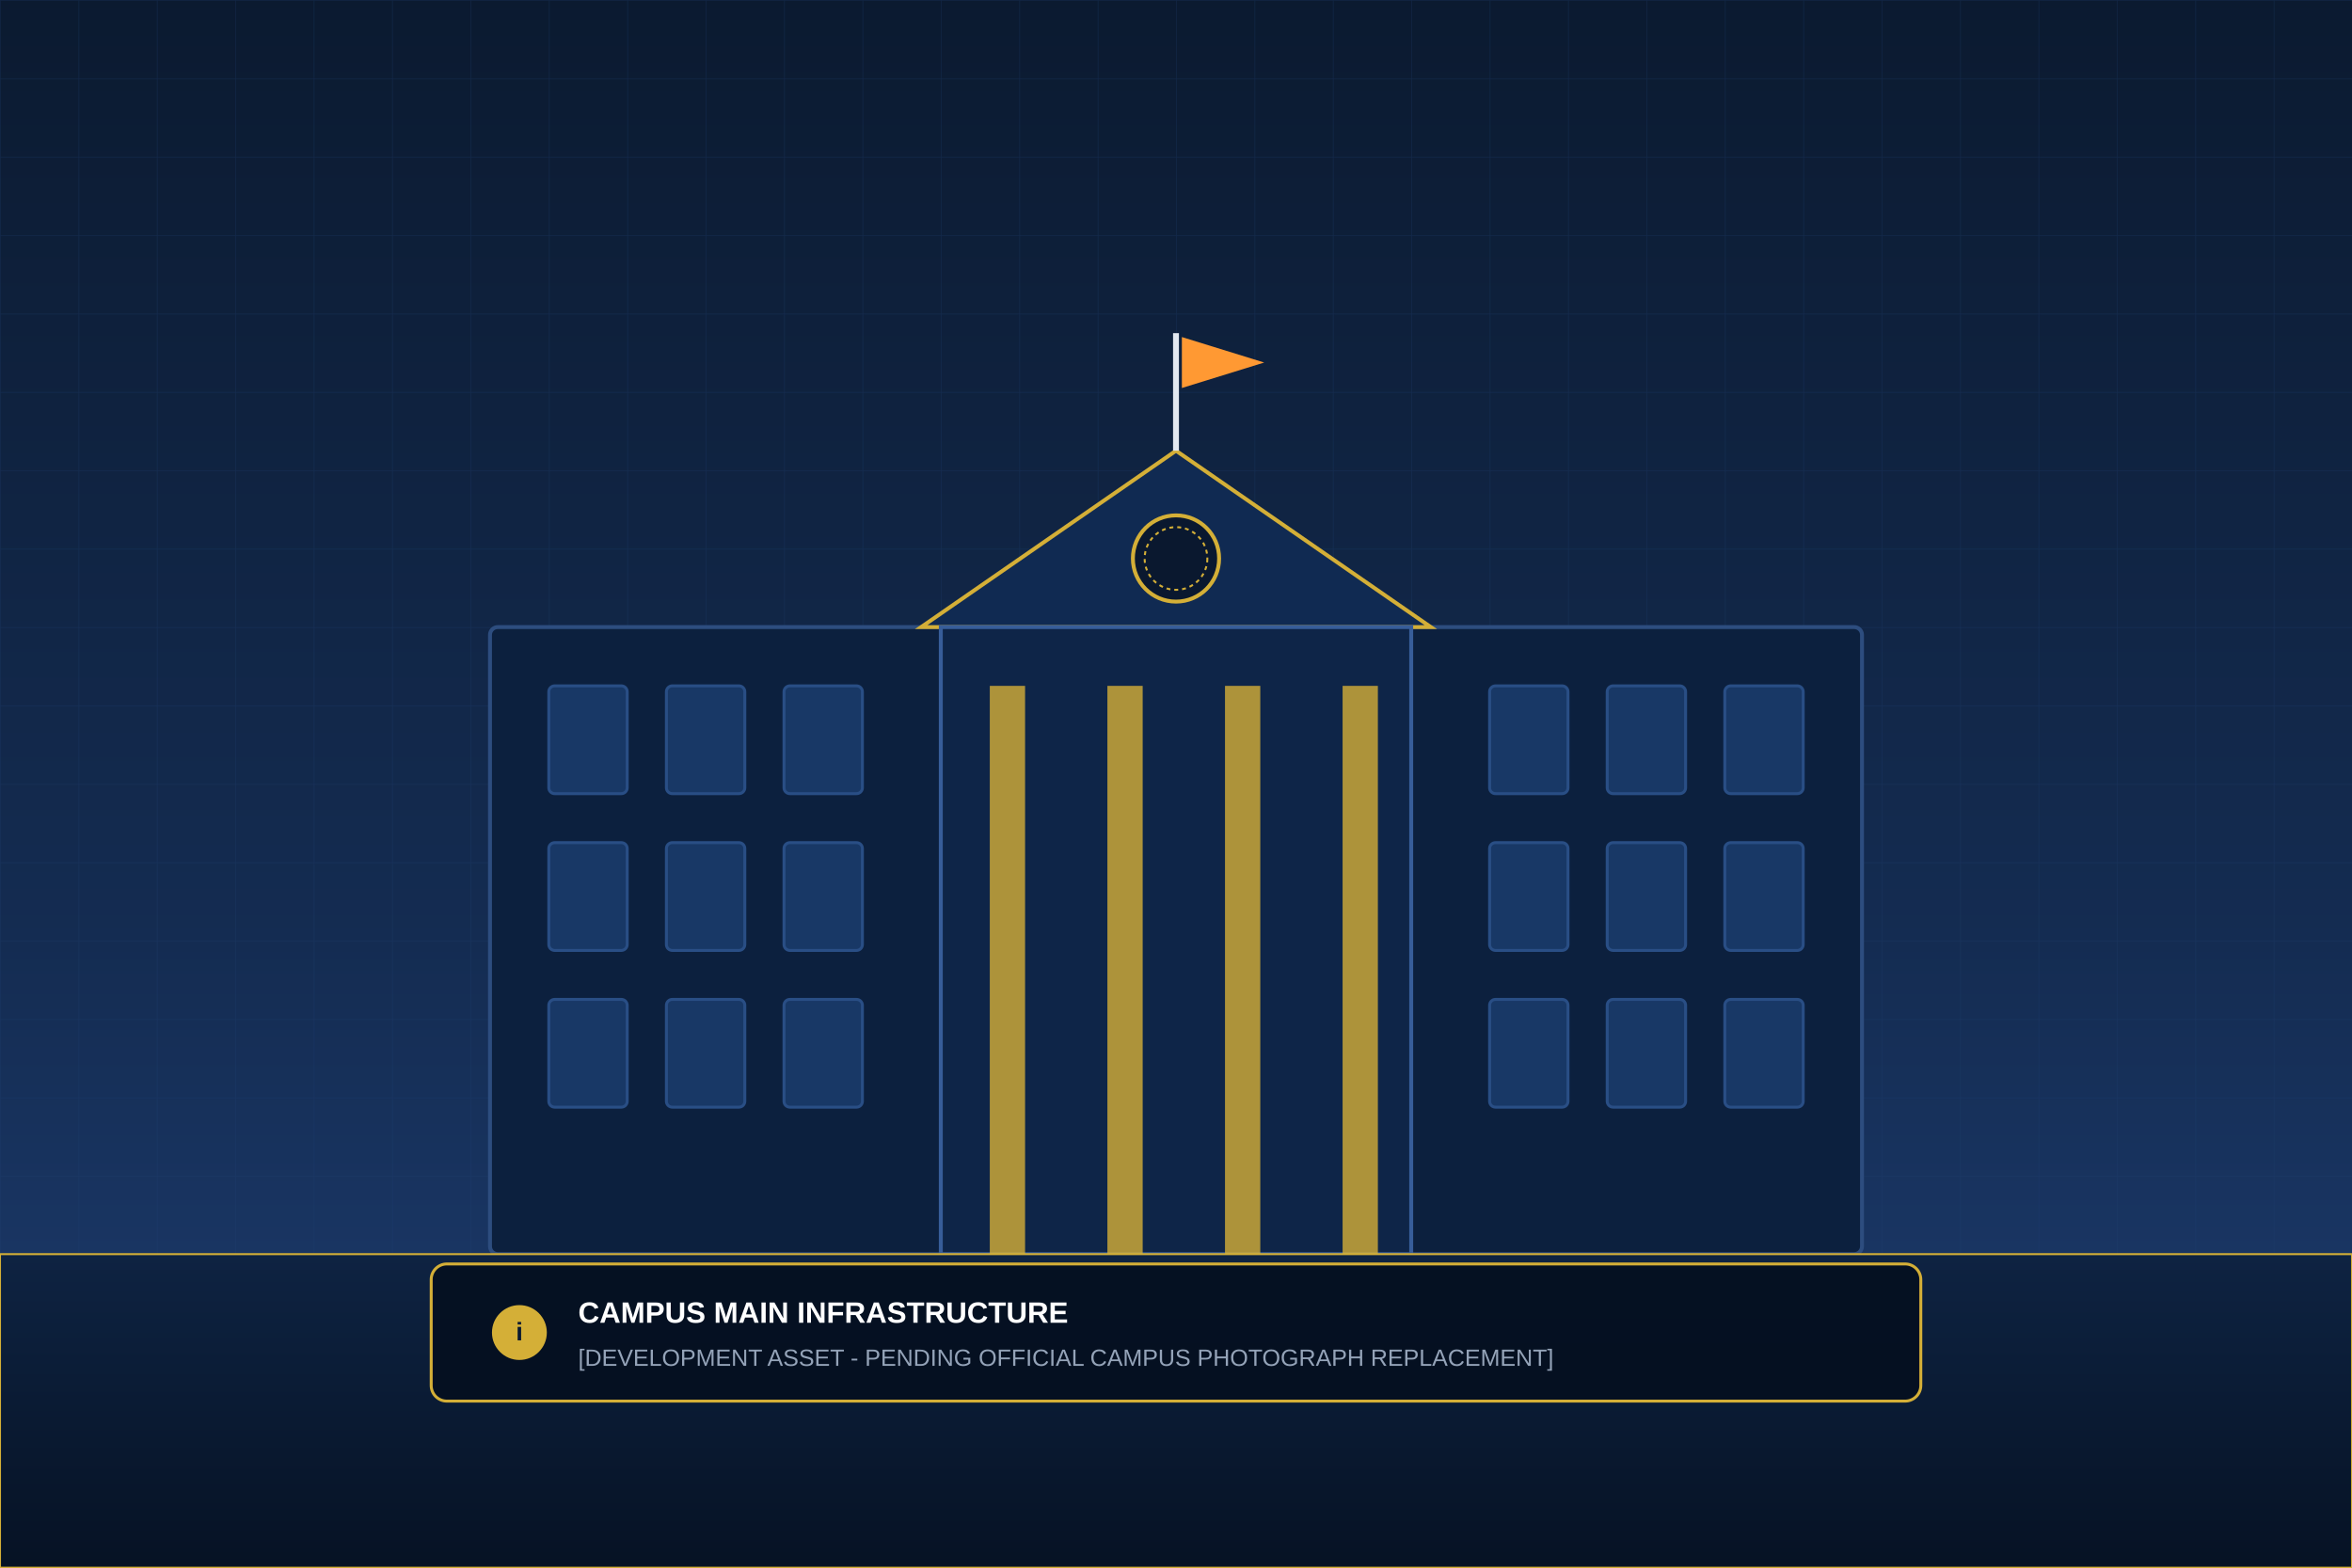
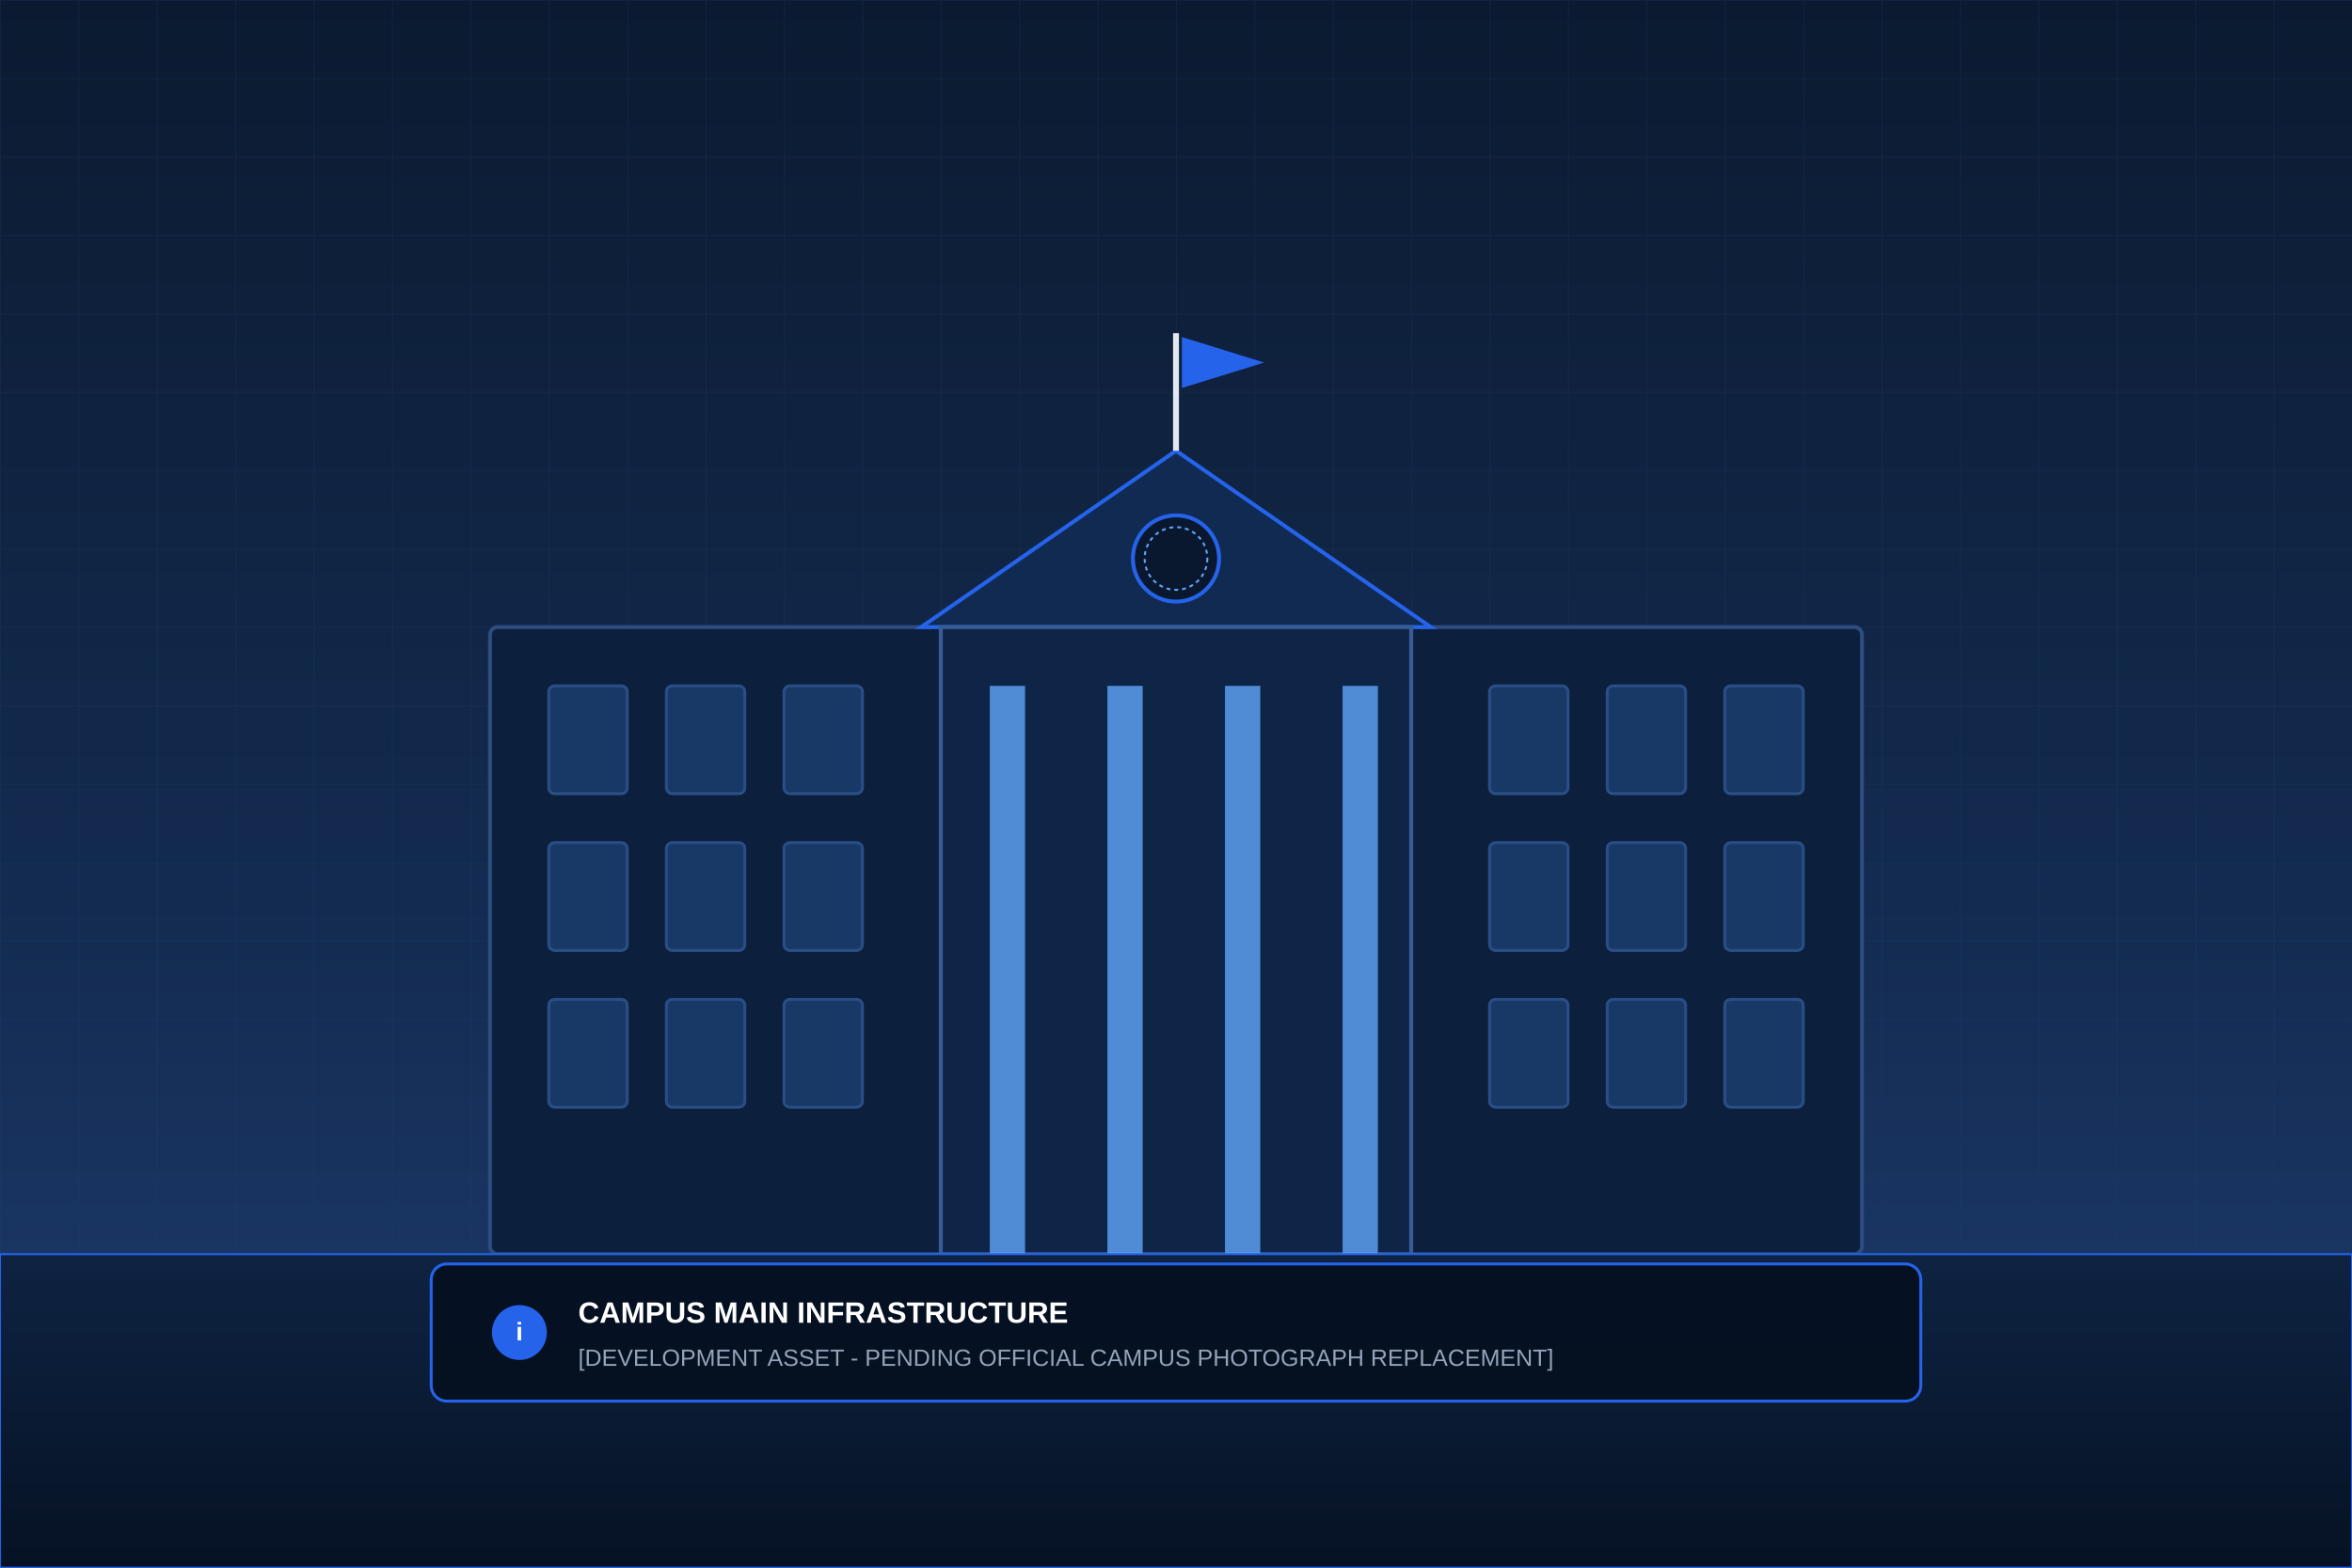
<svg xmlns="http://www.w3.org/2000/svg" viewBox="0 0 1200 800" width="100%" height="100%">
  <defs>
    <linearGradient id="skyGrad" x1="0%" y1="0%" x2="0%" y2="100%">
      <stop offset="0%" stop-color="#0B1A30" />
      <stop offset="60%" stop-color="#142C52" />
      <stop offset="100%" stop-color="#1E3E73" />
    </linearGradient>
    <linearGradient id="groundGrad" x1="0%" y1="0%" x2="0%" y2="100%">
      <stop offset="0%" stop-color="#0E2342" />
      <stop offset="100%" stop-color="#061224" />
    </linearGradient>
-     <linearGradient id="goldAccent" x1="0%" y1="0%" x2="100%" y2="0%">
-       <stop offset="0%" stop-color="#D4AF37" />
-       <stop offset="100%" stop-color="#AA7C11" />
+     <linearGradient id="blueAccent" x1="0%" y1="0%" x2="100%" y2="0%">
+       <stop offset="0%" stop-color="#60A5FA" />
+       <stop offset="100%" stop-color="#2563EB" />
    </linearGradient>
    <pattern id="archGrid" width="40" height="40" patternUnits="userSpaceOnUse">
      <path d="M 40 0 L 0 0 0 40" fill="none" stroke="#224275" stroke-width="0.7" opacity="0.3" />
    </pattern>
  </defs>
  <rect width="1200" height="800" fill="url(#skyGrad)" />
  <rect width="1200" height="800" fill="url(#archGrid)" />
  <g transform="translate(150, 240)">
    <rect x="100" y="80" width="700" height="320" rx="4" fill="#0C203E" stroke="#2D4D7F" stroke-width="2" />
-     <polygon points="450, -10 320, 80 580, 80" fill="#102A52" stroke="#D4AF37" stroke-width="2" />
+     <polygon points="450, -10 320, 80 580, 80" fill="#102A52" stroke="#2563EB" stroke-width="2" />
    <rect x="330" y="80" width="240" height="320" fill="#0E2548" stroke="#375D99" stroke-width="2" />
-     <rect x="355" y="110" width="18" height="290" fill="#D4AF37" opacity="0.8" />
-     <rect x="415" y="110" width="18" height="290" fill="#D4AF37" opacity="0.8" />
-     <rect x="475" y="110" width="18" height="290" fill="#D4AF37" opacity="0.8" />
-     <rect x="535" y="110" width="18" height="290" fill="#D4AF37" opacity="0.8" />
-     <circle cx="450" cy="45" r="22" fill="#0A182F" stroke="#D4AF37" stroke-width="2" />
-     <circle cx="450" cy="45" r="16" fill="none" stroke="#D4AF37" stroke-width="1" stroke-dasharray="2 2" />
+     <rect x="355" y="110" width="18" height="290" fill="#60A5FA" opacity="0.8" />
+     <rect x="415" y="110" width="18" height="290" fill="#60A5FA" opacity="0.8" />
+     <rect x="475" y="110" width="18" height="290" fill="#60A5FA" opacity="0.8" />
+     <rect x="535" y="110" width="18" height="290" fill="#60A5FA" opacity="0.8" />
+     <circle cx="450" cy="45" r="22" fill="#0A182F" stroke="#2563EB" stroke-width="2" />
+     <circle cx="450" cy="45" r="16" fill="none" stroke="#60A5FA" stroke-width="1" stroke-dasharray="2 2" />
    <g fill="#183866" stroke="#294E85" stroke-width="1.5">
      <rect x="130" y="110" width="40" height="55" rx="3" />
      <rect x="190" y="110" width="40" height="55" rx="3" />
      <rect x="250" y="110" width="40" height="55" rx="3" />
      <rect x="130" y="190" width="40" height="55" rx="3" />
      <rect x="190" y="190" width="40" height="55" rx="3" />
      <rect x="250" y="190" width="40" height="55" rx="3" />
      <rect x="130" y="270" width="40" height="55" rx="3" />
      <rect x="190" y="270" width="40" height="55" rx="3" />
      <rect x="250" y="270" width="40" height="55" rx="3" />
    </g>
    <g fill="#183866" stroke="#294E85" stroke-width="1.5">
      <rect x="610" y="110" width="40" height="55" rx="3" />
      <rect x="670" y="110" width="40" height="55" rx="3" />
      <rect x="730" y="110" width="40" height="55" rx="3" />
      <rect x="610" y="190" width="40" height="55" rx="3" />
      <rect x="670" y="190" width="40" height="55" rx="3" />
      <rect x="730" y="190" width="40" height="55" rx="3" />
      <rect x="610" y="270" width="40" height="55" rx="3" />
      <rect x="670" y="270" width="40" height="55" rx="3" />
      <rect x="730" y="270" width="40" height="55" rx="3" />
    </g>
    <line x1="450" y1="-10" x2="450" y2="-70" stroke="#E2E8F0" stroke-width="3" />
-     <polygon points="453,-68 495,-55 453,-42" fill="#FF9933" />
+     <polygon points="453,-68 495,-55 453,-42" fill="#2563EB" />
  </g>
-   <rect y="640" width="1200" height="160" fill="url(#groundGrad)" stroke="#D4AF37" stroke-width="1" />
+   <rect y="640" width="1200" height="160" fill="url(#groundGrad)" stroke="#2563EB" stroke-width="1" />
  <g transform="translate(600, 680)">
-     <rect x="-380" y="-35" width="760" height="70" rx="8" fill="#051020" fill-opacity="0.92" stroke="#D4AF37" stroke-width="1.5" />
-     <circle cx="-335" cy="0" r="14" fill="#D4AF37" />
-     <text x="-335" y="4" font-family="Arial, sans-serif" font-size="13" font-weight="bold" fill="#081830" text-anchor="middle">i</text>
+     <rect x="-380" y="-35" width="760" height="70" rx="8" fill="#051020" fill-opacity="0.92" stroke="#2563EB" stroke-width="1.5" />
+     <circle cx="-335" cy="0" r="14" fill="#2563EB" />
+     <text x="-335" y="4" font-family="Arial, sans-serif" font-size="13" font-weight="bold" fill="#FFFFFF" text-anchor="middle">i</text>
    <text x="-305" y="-5" font-family="Arial, sans-serif" font-size="15" font-weight="bold" fill="#FFFFFF">
      CAMPUS MAIN INFRASTRUCTURE
    </text>
    <text x="-305" y="17" font-family="Arial, sans-serif" font-size="12" fill="#94A3B8">
      [DEVELOPMENT ASSET - PENDING OFFICIAL CAMPUS PHOTOGRAPH REPLACEMENT]
    </text>
  </g>
</svg>
